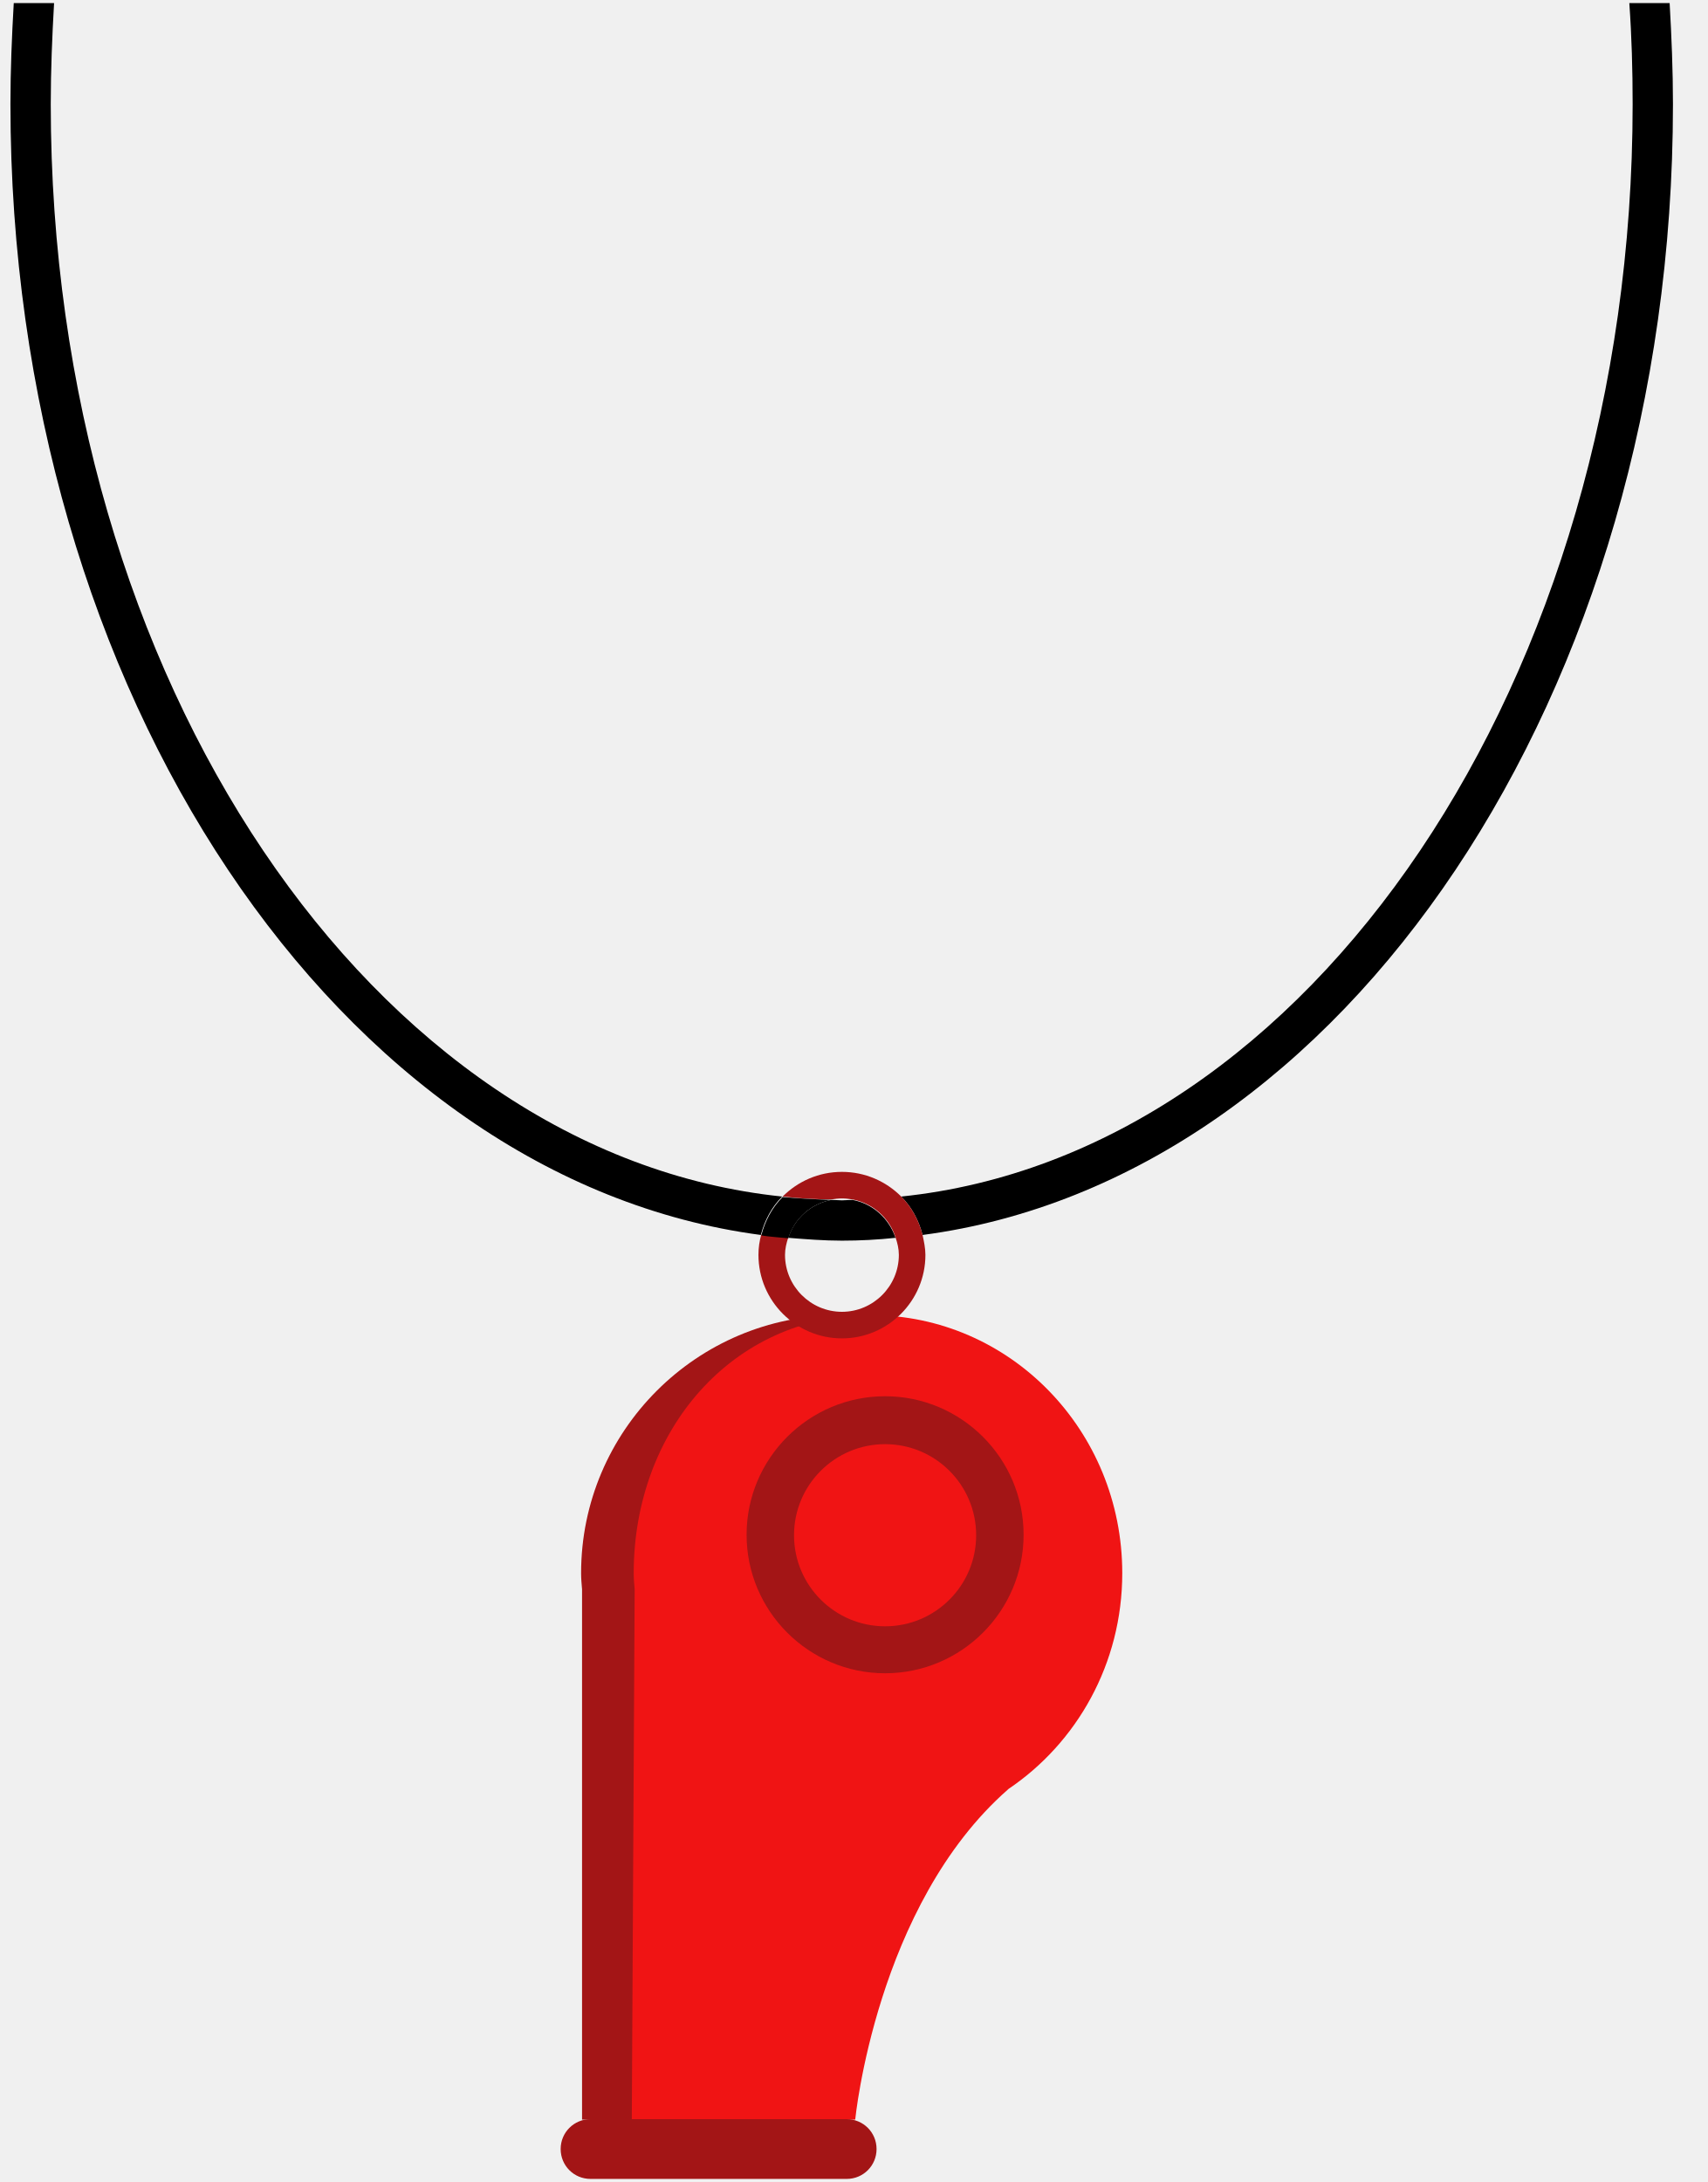
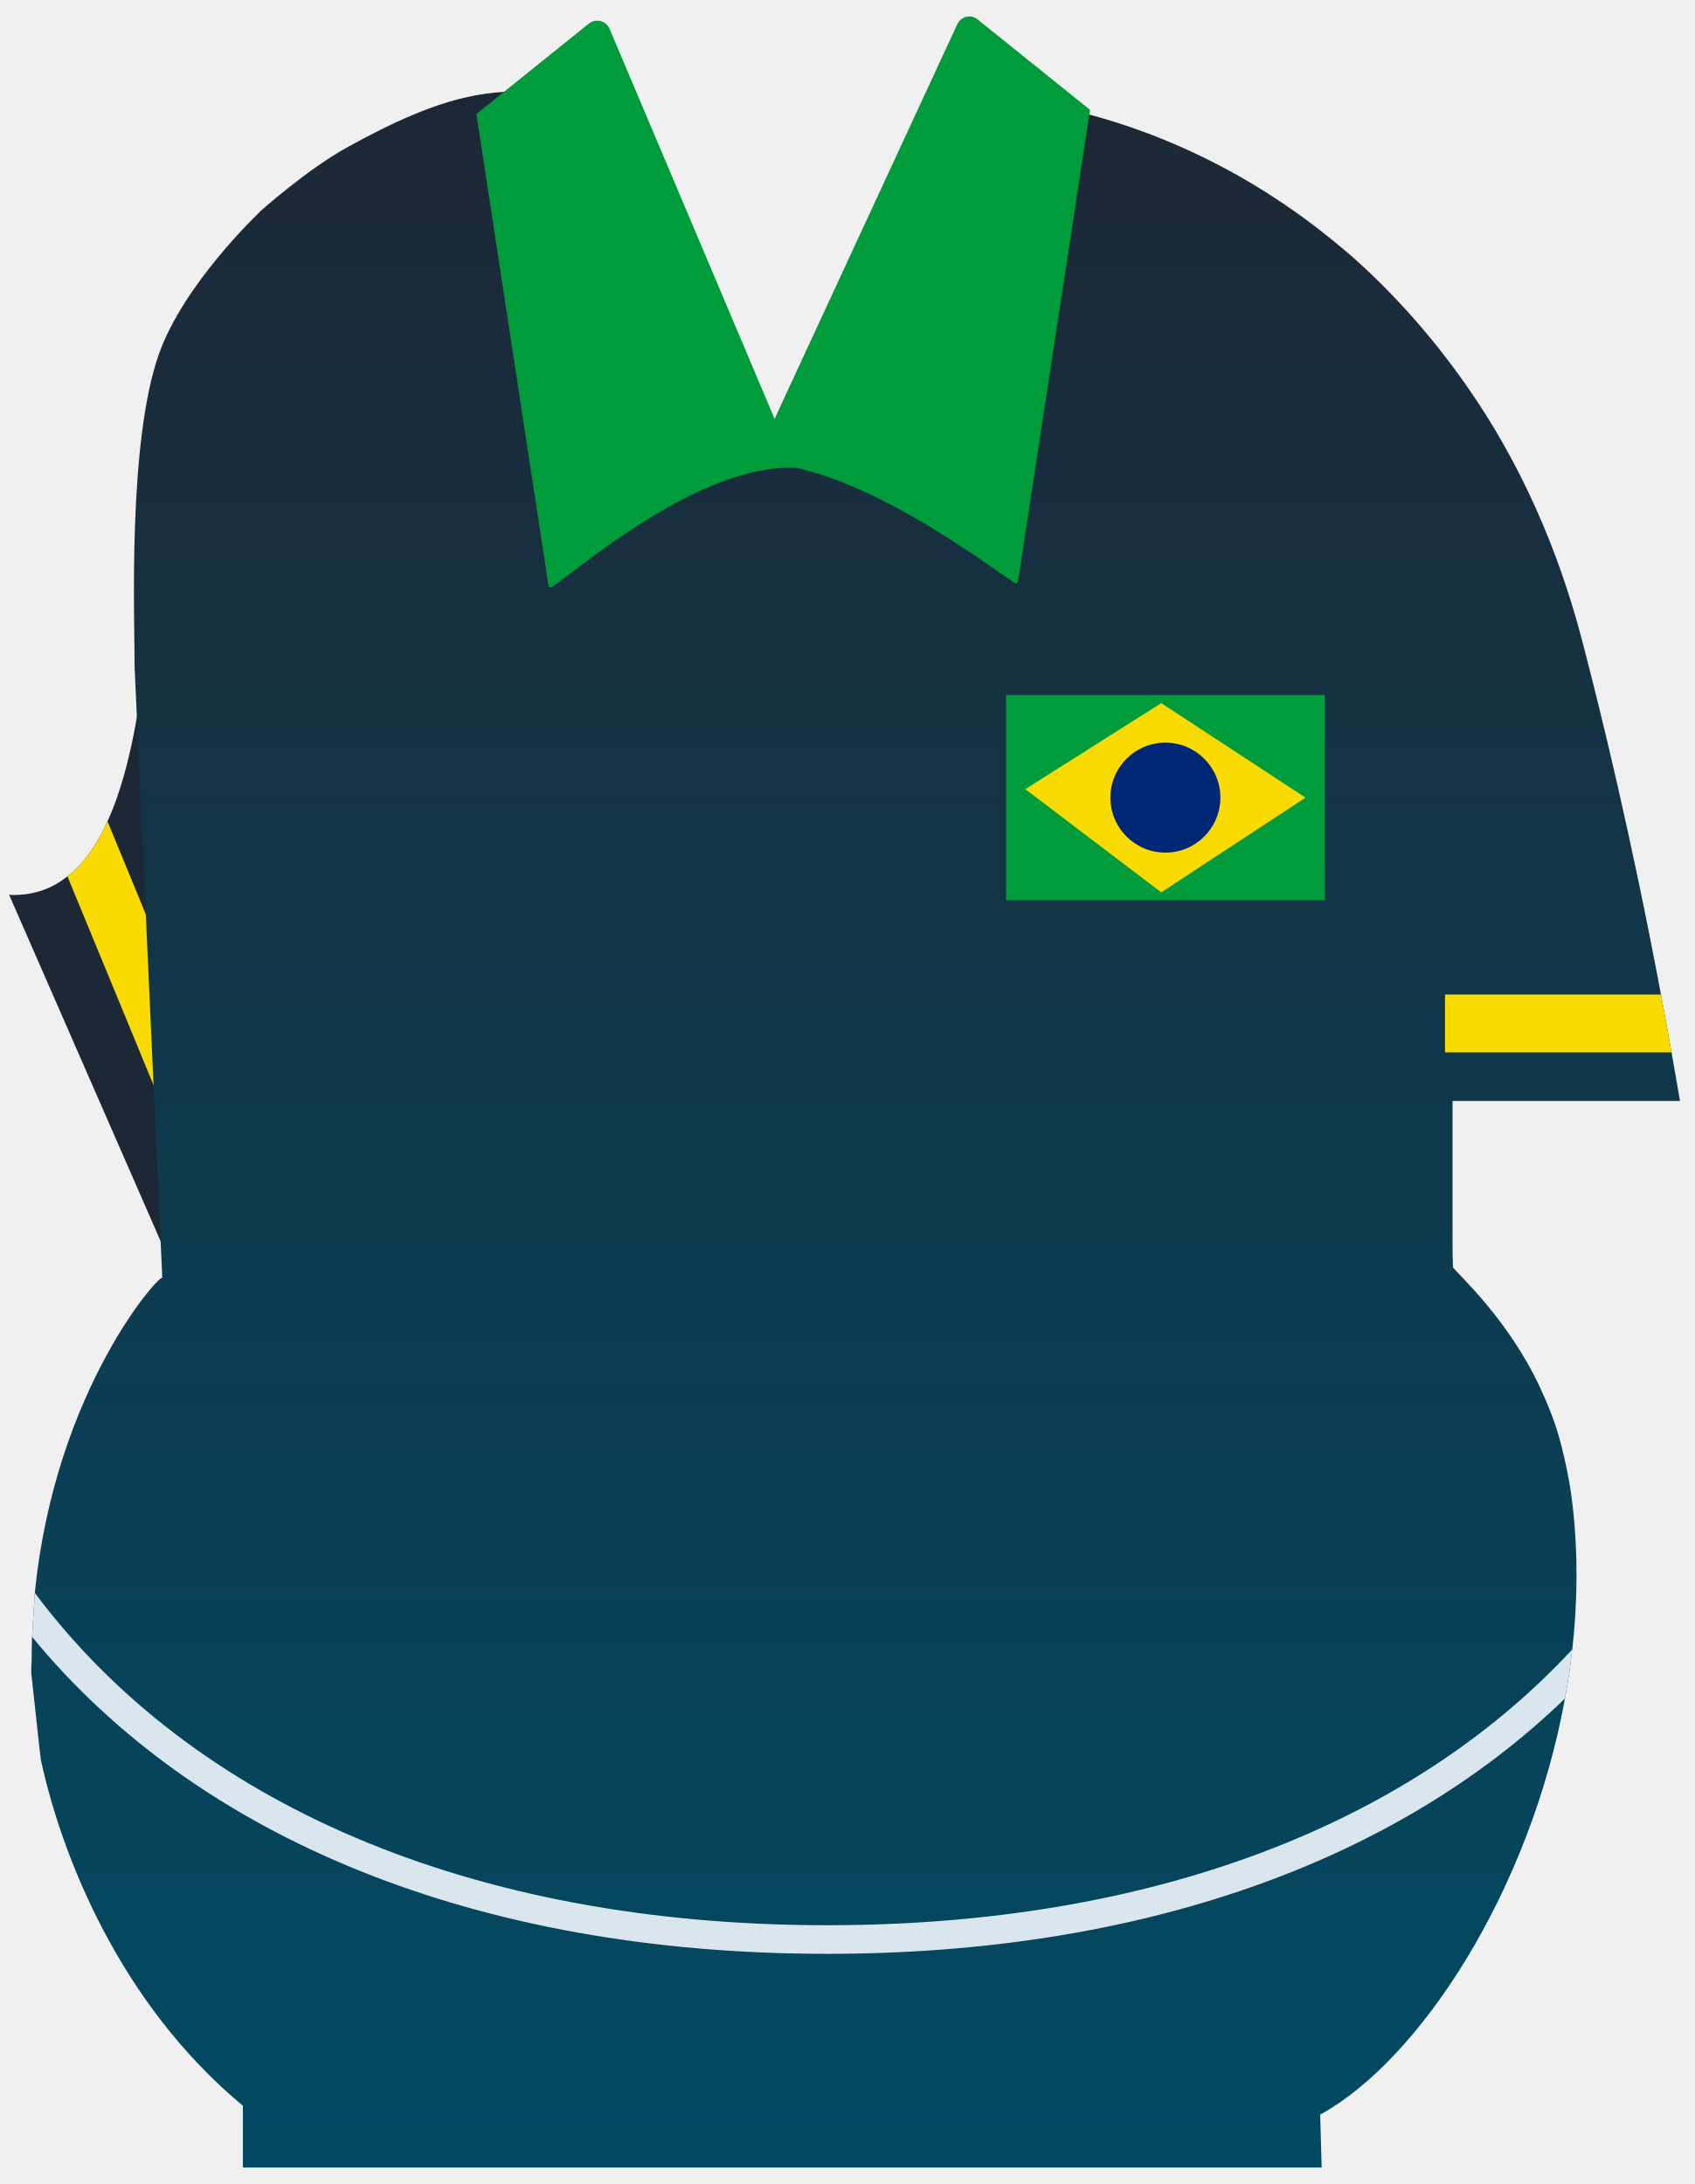
- <svg xmlns="http://www.w3.org/2000/svg" width="36" height="46" viewBox="0 0 36 46" fill="none">
-   <g clip-path="url(#clip0_301_10914)">
-     <path d="M23.131 33.165C23.131 30.155 20.691 27.725 17.691 27.725C14.691 27.725 12.251 30.165 12.251 33.165C12.251 33.275 12.261 33.395 12.271 33.505V44.685H17.36C17.36 44.685 17.82 40.165 20.671 37.725C20.671 37.725 20.671 37.725 20.68 37.715C22.151 36.745 23.131 35.075 23.131 33.165Z" fill="#A31516" />
-     <path d="M23.66 33.165C23.66 30.155 21.29 27.725 18.36 27.725C15.43 27.725 13.36 30.165 13.36 33.165C13.36 33.275 13.37 33.395 13.38 33.505L13.32 44.685H18.03C18.03 44.685 18.47 40.165 21.25 37.725C21.25 37.725 21.25 37.725 21.26 37.715C22.7 36.745 23.66 35.075 23.66 33.165Z" fill="#F01414" />
-     <path d="M17.85 45.935H12.45C12.1 45.935 11.82 45.655 11.82 45.305C11.82 44.955 12.1 44.675 12.45 44.675H17.85C18.2 44.675 18.48 44.955 18.48 45.305C18.48 45.655 18.2 45.935 17.85 45.935Z" fill="#A31516" />
-     <path d="M18.66 35.275C17.05 35.275 15.74 33.965 15.74 32.355C15.74 30.745 17.05 29.435 18.66 29.435C20.27 29.435 21.58 30.745 21.58 32.355C21.58 33.965 20.27 35.275 18.66 35.275ZM18.66 30.445C17.6 30.445 16.74 31.305 16.74 32.365C16.74 33.425 17.6 34.285 18.66 34.285C19.72 34.285 20.58 33.425 20.58 32.365C20.58 31.305 19.72 30.445 18.66 30.445Z" fill="#A31516" />
-     <path d="M1.07 2.195C1.07 1.475 1.1 0.765 1.14 0.065H0.29C0.25 0.765 0.22 1.475 0.22 2.195C0.22 14.625 7.18 24.865 16.04 26.035C16.12 25.725 16.27 25.445 16.49 25.225C7.88 24.335 1.07 14.355 1.07 2.195Z" fill="black" />
-     <path d="M17.53 25.295C17.1 25.375 16.75 25.685 16.62 26.095C16.99 26.125 17.37 26.155 17.75 26.155C18.13 26.155 18.51 26.135 18.88 26.095C18.74 25.685 18.4 25.375 17.97 25.295C17.9 25.295 17.82 25.305 17.75 25.305C17.67 25.305 17.6 25.295 17.53 25.295Z" fill="black" />
-     <path d="M35.27 2.195C35.27 1.475 35.24 0.765 35.2 0.065H34.35C34.4 0.765 34.42 1.475 34.42 2.195C34.42 14.345 27.61 24.335 19 25.225C19.22 25.445 19.37 25.725 19.45 26.035C28.32 24.865 35.27 14.625 35.27 2.195Z" fill="black" />
-     <path d="M19.45 26.035C19.37 25.725 19.22 25.445 19 25.225C18.68 24.905 18.24 24.705 17.75 24.705C17.26 24.705 16.82 24.905 16.5 25.225C16.84 25.265 17.19 25.285 17.53 25.285C17.6 25.275 17.67 25.265 17.75 25.265C17.83 25.265 17.9 25.275 17.97 25.285C18.4 25.365 18.75 25.675 18.88 26.085C18.92 26.205 18.95 26.325 18.95 26.455C18.95 27.115 18.41 27.655 17.75 27.655C17.09 27.655 16.55 27.115 16.55 26.455C16.55 26.325 16.58 26.205 16.62 26.085C16.43 26.065 16.24 26.055 16.05 26.025C16.01 26.165 15.99 26.305 15.99 26.455C15.99 27.425 16.78 28.215 17.75 28.215C18.72 28.215 19.51 27.425 19.51 26.455C19.51 26.315 19.48 26.175 19.45 26.035Z" fill="#A31516" />
-     <path d="M17.53 25.295C17.18 25.285 16.84 25.265 16.5 25.235C16.28 25.455 16.13 25.735 16.05 26.045C16.24 26.075 16.43 26.085 16.62 26.105C16.75 25.685 17.1 25.375 17.53 25.295Z" fill="black" />
+ <svg xmlns="http://www.w3.org/2000/svg" width="90" height="116" viewBox="0 0 90 116" fill="none">
+   <g clip-path="url(#clip0_301_10949)">
+     <path d="M19.77 7.965V18.225C19.77 42.825 19.22 53.845 15.15 62.485C13.75 65.445 11.97 67.495 9.83 68.895L0.48 47.515C0.56 47.535 0.64 47.535 0.73 47.535C1.84 47.535 2.79 47.185 3.58 46.545C4.45 45.875 5.14 44.865 5.71 43.625C7.78 39.065 8.07 31.345 8.44 25.105C8.6 22.445 9.37 17.775 11.84 14.745C14.49 11.495 17.4 9.335 19.77 7.965Z" fill="#1D2836" />
+     <path d="M11.82 58.465L8.98 59.635L3.58 46.545C4.45 45.875 5.14 44.865 5.71 43.625L11.82 58.465Z" fill="#F9DA01" />
+     <path d="M83.52 79.995C83.81 82.535 83.78 85.095 83.5 87.605L83.49 87.615C83.4 88.495 83.27 89.355 83.11 90.215C81.24 100.475 75.37 109.435 70.11 112.315L70.19 115.125H12.9V111.845C6.32 106.375 3.26 98.515 2.17 93.465L2.1 92.895L1.66 88.855C1.66 88.615 1.66 88.385 1.68 88.165C1.68 87.745 1.69 87.335 1.7 86.935L1.71 86.835L1.84 84.725L1.85 84.605C2.93 73.705 8.63 67.495 8.62 67.885L7.15 35.475C7.15 32.825 6.77 23.495 8.45 18.775C9.77 15.085 13.66 11.385 13.82 11.235V11.225C13.82 11.225 16.26 9.035 18.42 7.835C23.92 4.785 26.08 4.835 28.81 4.835L28.58 15.455L40.64 24.635L53.05 5.245C53.05 5.245 61.8 5.535 70.55 12.585C70.96 12.905 71.36 13.255 71.77 13.595C73.88 15.465 75.97 17.745 77.91 20.525C80.75 24.585 82.75 29.175 84.01 33.975C85.06 37.985 86.64 44.475 88.21 52.825C88.4 53.815 88.58 54.845 88.77 55.895C88.92 56.735 89.07 57.595 89.22 58.475H77.14V66.275C77.14 66.275 77.15 67.295 77.17 67.325C77.49 67.735 80.08 70.075 81.75 73.615C82.2 74.575 82.59 75.555 82.84 76.485C83.15 77.645 83.39 78.815 83.52 79.995Z" fill="url(#paint0_linear_301_10949)" />
+     <path d="M31.27 1.255L25.3 6.055L29.13 31.115C29.14 31.185 29.22 31.225 29.29 31.185C30.39 30.515 37.11 24.585 42.24 24.855L32.37 1.525C32.18 1.095 31.64 0.965 31.27 1.255Z" fill="#009C3B" />
+     <path d="M51.92 1.035L57.89 5.835L54.06 30.895C54.05 30.965 53.97 31.005 53.9 30.965C52.8 30.295 45.16 24.365 40.03 24.635L50.83 1.305C51.01 0.875 51.56 0.735 51.92 1.035Z" fill="#009C3B" />
+     <path d="M70.36 36.915H53.43V47.815H70.36V36.915Z" fill="#009C3B" />
+     <path d="M61.67 47.395L54.45 41.915L61.67 37.345L69.33 42.365L61.67 47.395Z" fill="#F9DA01" />
+     <path d="M61.89 45.285C63.503 45.285 64.81 43.978 64.81 42.365C64.81 40.752 63.503 39.445 61.89 39.445C60.278 39.445 58.97 40.752 58.97 42.365C58.97 43.978 60.278 45.285 61.89 45.285Z" fill="#002776" />
+     <path d="M43.93 102.255C24.94 102.255 10.18 95.755 1.85 84.605L1.84 84.725L1.71 86.835L1.7 86.935C10.46 97.605 25.21 103.775 43.93 103.775C60.63 103.775 74.17 98.865 83.11 90.215C83.27 89.355 83.4 88.495 83.49 87.615C74.87 96.915 61.15 102.255 43.93 102.255Z" fill="#D9E6ED" />
+     <path d="M88.77 55.895H76.74V52.825H88.21C88.4 53.815 88.58 54.845 88.77 55.895Z" fill="#F9DA01" />
  </g>
  <defs>
-     <clipPath id="clip0_301_10914">
-       <rect width="35.05" height="45.87" fill="white" transform="translate(0.220215 0.0649414)" />
+     <linearGradient id="paint0_linear_301_10949" x1="45.44" y1="6.024" x2="45.44" y2="117.681" gradientUnits="userSpaceOnUse">
+       <stop offset="1.01997e-08" stop-color="#1D2836" />
+       <stop offset="1" stop-color="#004B64" />
+     </linearGradient>
+     <clipPath id="clip0_301_10949">
+       <rect width="88.74" height="114.25" fill="white" transform="translate(0.47998 0.875)" />
    </clipPath>
  </defs>
</svg>
